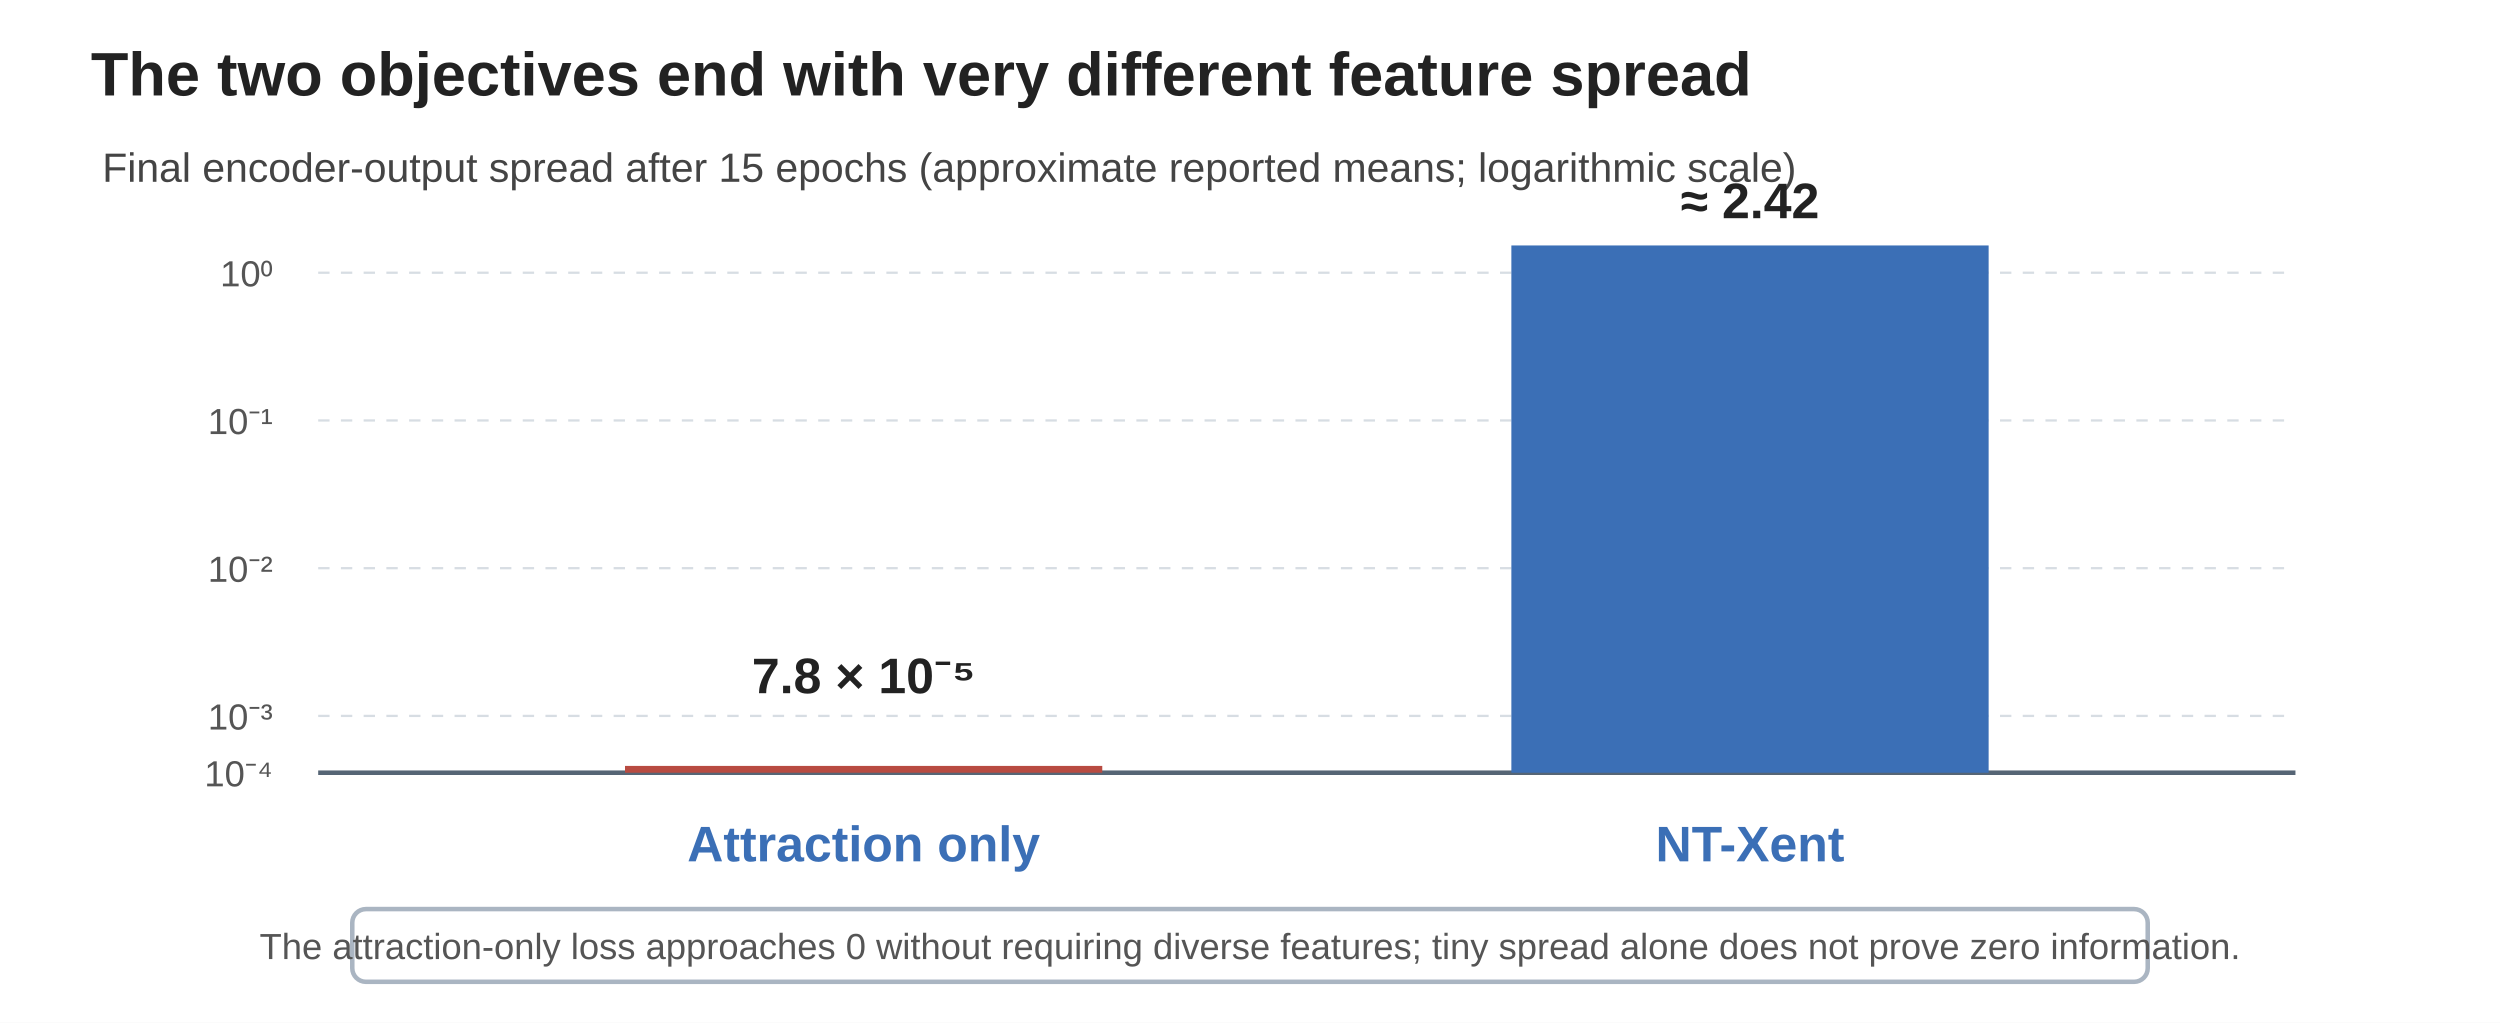
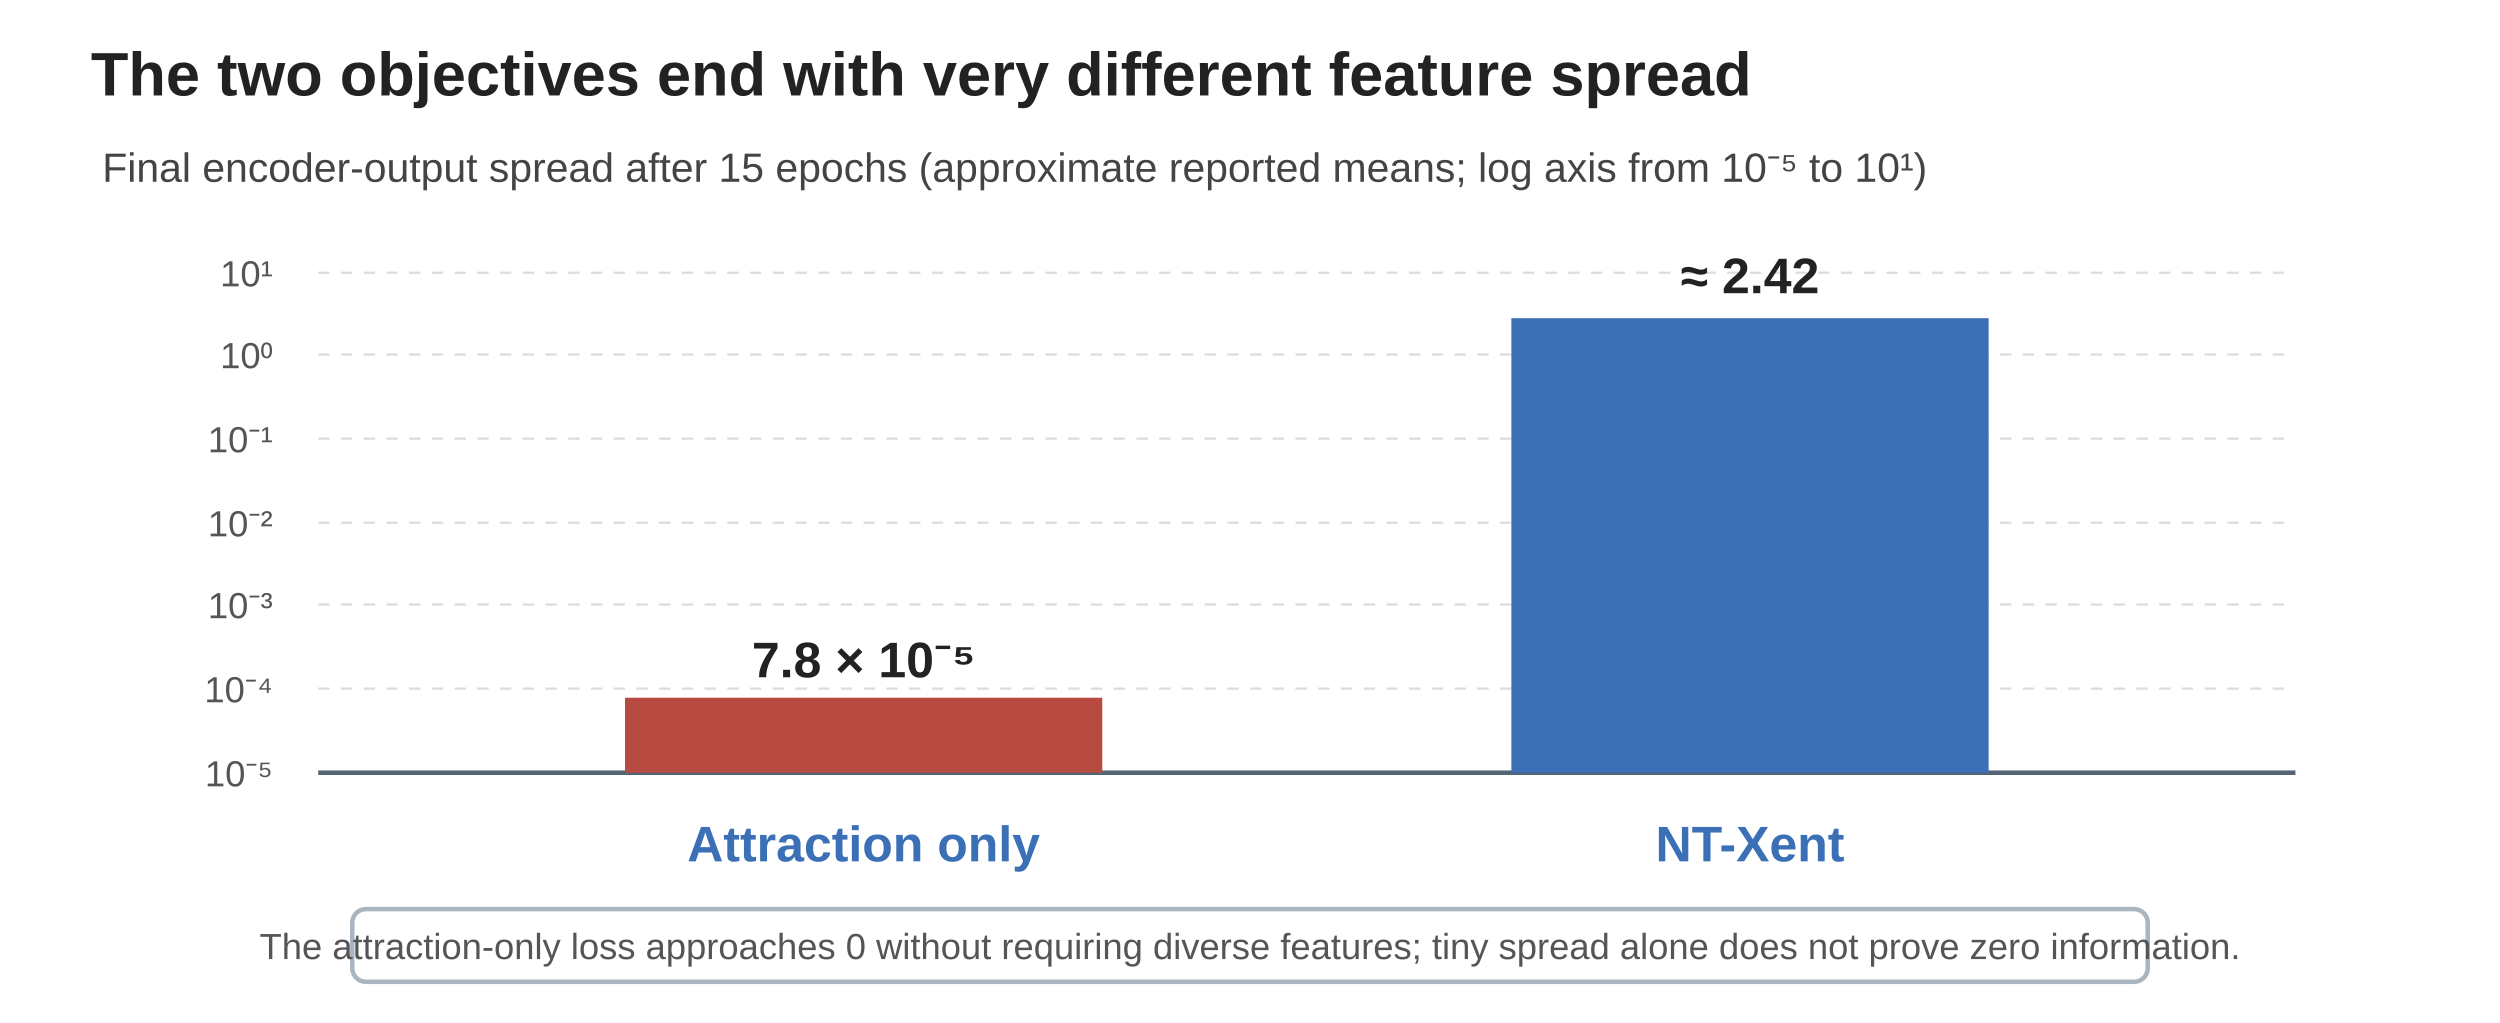
<svg xmlns="http://www.w3.org/2000/svg" width="1100" height="450" viewBox="0 0 1100 450" role="img" aria-labelledby="title desc">
  <rect width="1100" height="450" fill="#ffffff" />
  <style>text{font-family:Arial,Helvetica,sans-serif;fill:#222;font-size:22px}.title{font-size:27px;font-weight:700}.head{font-size:22px;font-weight:700;fill:#3B6FB6}.small{font-size:18px;fill:#444}.tiny{font-size:16px;fill:#555}.card{fill:#fff;stroke:#aab5c2;stroke-width:2}.blue{fill:#eaf2fb;stroke:#3B6FB6;stroke-width:2}.gold{fill:#fff3d8;stroke:#b8862d;stroke-width:2}.red{fill:#fbecea;stroke:#b84b41;stroke-width:2}.line{stroke:#596b7c;stroke-width:3;fill:none;stroke-linecap:round;stroke-linejoin:round}.accent{stroke:#3B6FB6;stroke-width:3;fill:none;stroke-linecap:round;stroke-linejoin:round}.dash{stroke:#8b98a6;stroke-width:2;stroke-dasharray:7 6;fill:none}</style>
  <text x="40" y="42" class="title">The two objectives end with very different feature spread</text>
-   <text x="45" y="80" class="small">Final encoder-output spread after 15 epochs (approximate reported means; logarithmic scale)</text>
+   <text x="45" y="80" class="small">Final encoder-output spread after 15 epochs (approximate reported means; log axis from 10⁻⁵ to 10¹)</text>
  <line x1="140" y1="340" x2="1010" y2="340" stroke="#566575" stroke-width="2" />
-   <line x1="140" y1="315" x2="1010" y2="315" stroke="#d7dde3" stroke-dasharray="5 5" />
-   <line x1="140" y1="250" x2="1010" y2="250" stroke="#d7dde3" stroke-dasharray="5 5" />
-   <line x1="140" y1="185" x2="1010" y2="185" stroke="#d7dde3" stroke-dasharray="5 5" />
+   <line x1="140" y1="303" x2="1010" y2="303" stroke="#d7dde3" stroke-dasharray="5 5" />
+   <line x1="140" y1="266" x2="1010" y2="266" stroke="#d7dde3" stroke-dasharray="5 5" />
+   <line x1="140" y1="230" x2="1010" y2="230" stroke="#d7dde3" stroke-dasharray="5 5" />
+   <line x1="140" y1="193" x2="1010" y2="193" stroke="#d7dde3" stroke-dasharray="5 5" />
+   <line x1="140" y1="156" x2="1010" y2="156" stroke="#d7dde3" stroke-dasharray="5 5" />
  <line x1="140" y1="120" x2="1010" y2="120" stroke="#d7dde3" stroke-dasharray="5 5" />
-   <text x="120" y="346" text-anchor="end" class="tiny">10⁻⁴</text>
-   <text x="120" y="321" text-anchor="end" class="tiny">10⁻³</text>
-   <text x="120" y="256" text-anchor="end" class="tiny">10⁻²</text>
-   <text x="120" y="191" text-anchor="end" class="tiny">10⁻¹</text>
-   <text x="120" y="126" text-anchor="end" class="tiny">10⁰</text>
-   <rect x="275" y="337" width="210" height="3" fill="#b84b41" />
-   <rect x="665" y="108" width="210" height="232" fill="#3B6FB6" />
-   <text x="380" y="305" text-anchor="middle" font-weight="700">7.8 × 10⁻⁵</text>
-   <text x="770" y="96" text-anchor="middle" font-weight="700">≈ 2.42</text>
+   <text x="120" y="346" text-anchor="end" class="tiny">10⁻⁵</text>
+   <text x="120" y="309" text-anchor="end" class="tiny">10⁻⁴</text>
+   <text x="120" y="272" text-anchor="end" class="tiny">10⁻³</text>
+   <text x="120" y="236" text-anchor="end" class="tiny">10⁻²</text>
+   <text x="120" y="199" text-anchor="end" class="tiny">10⁻¹</text>
+   <text x="120" y="162" text-anchor="end" class="tiny">10⁰</text>
+   <text x="120" y="126" text-anchor="end" class="tiny">10¹</text>
+   <rect x="275" y="307" width="210" height="33" fill="#b84b41" />
+   <rect x="665" y="140" width="210" height="200" fill="#3B6FB6" />
+   <text x="380" y="298" text-anchor="middle" font-weight="700">7.8 × 10⁻⁵</text>
+   <text x="770" y="129" text-anchor="middle" font-weight="700">≈ 2.42</text>
  <text x="380" y="379" text-anchor="middle" class="head">Attraction only</text>
  <text x="770" y="379" text-anchor="middle" class="head">NT-Xent</text>
  <rect x="155" y="400" width="790" height="32" rx="6" class="card" />
  <text x="550" y="422" text-anchor="middle" class="tiny">The attraction-only loss approaches 0 without requiring diverse features; tiny spread alone does not prove zero information.</text>
</svg>
